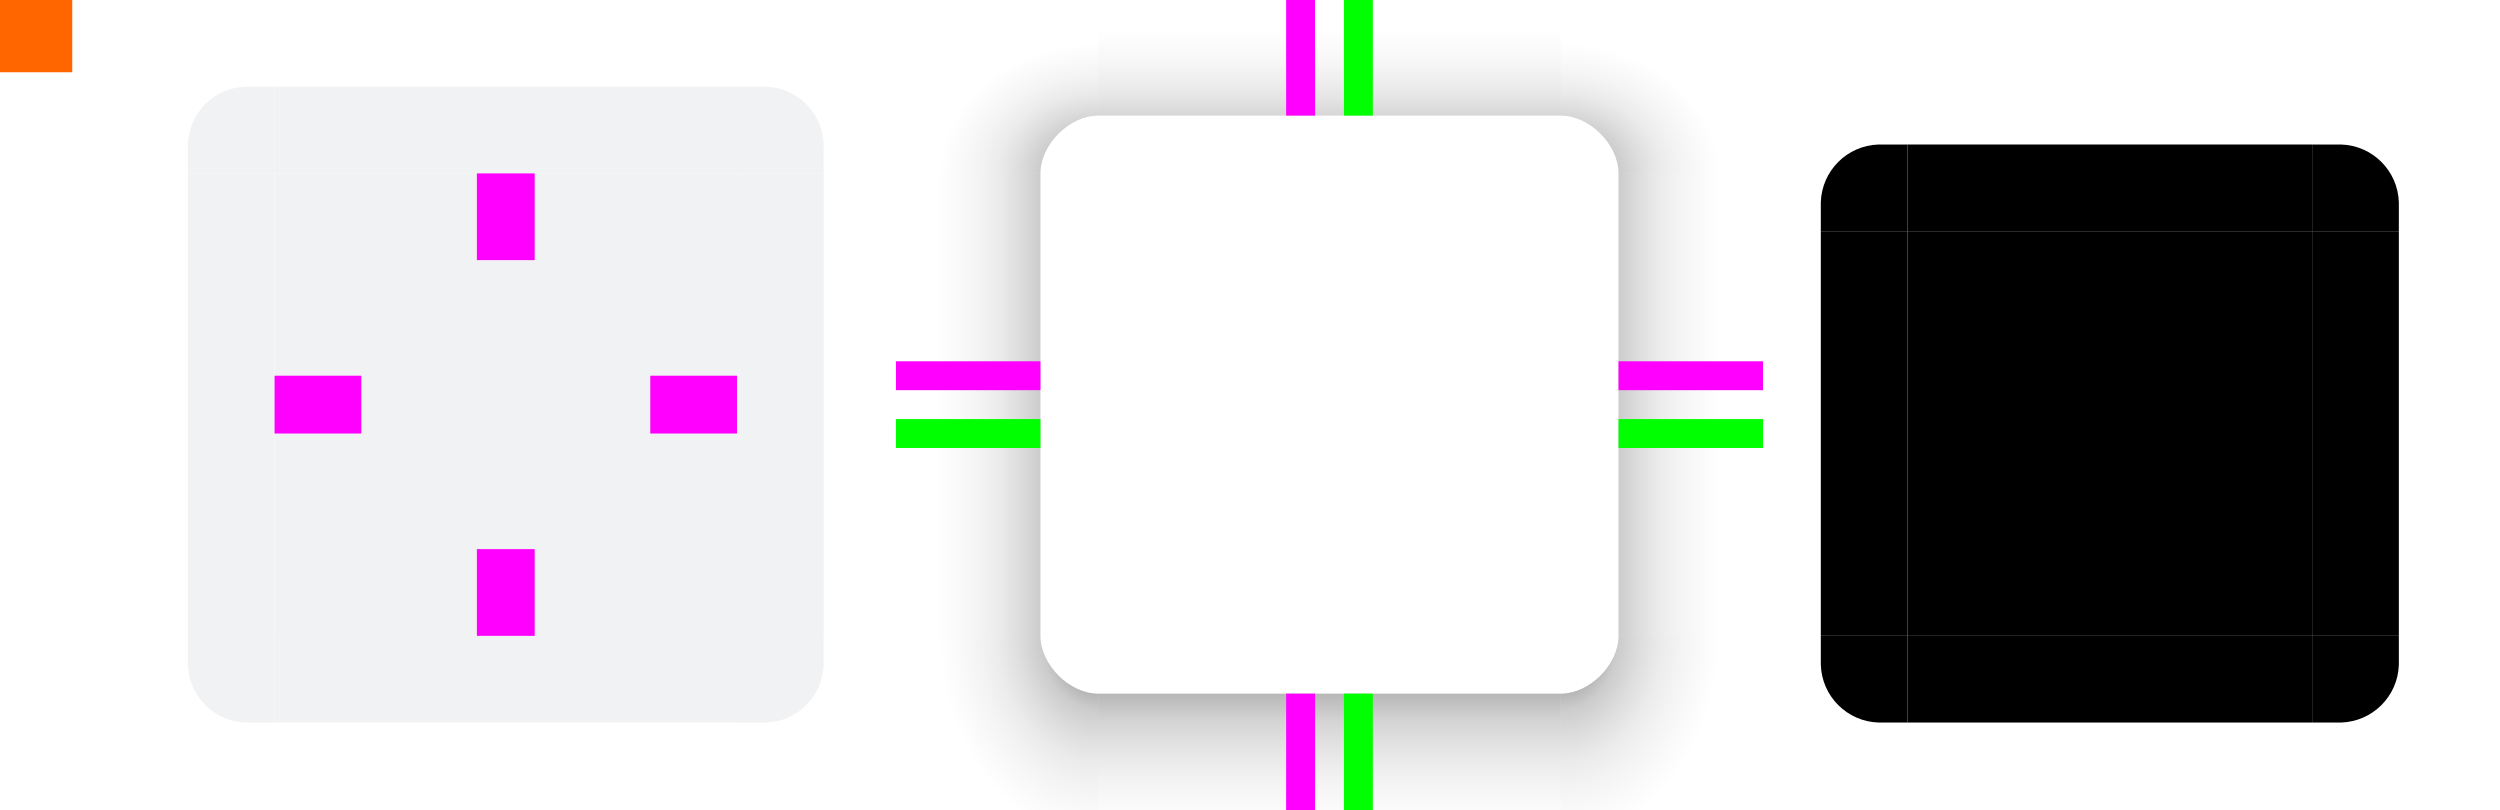
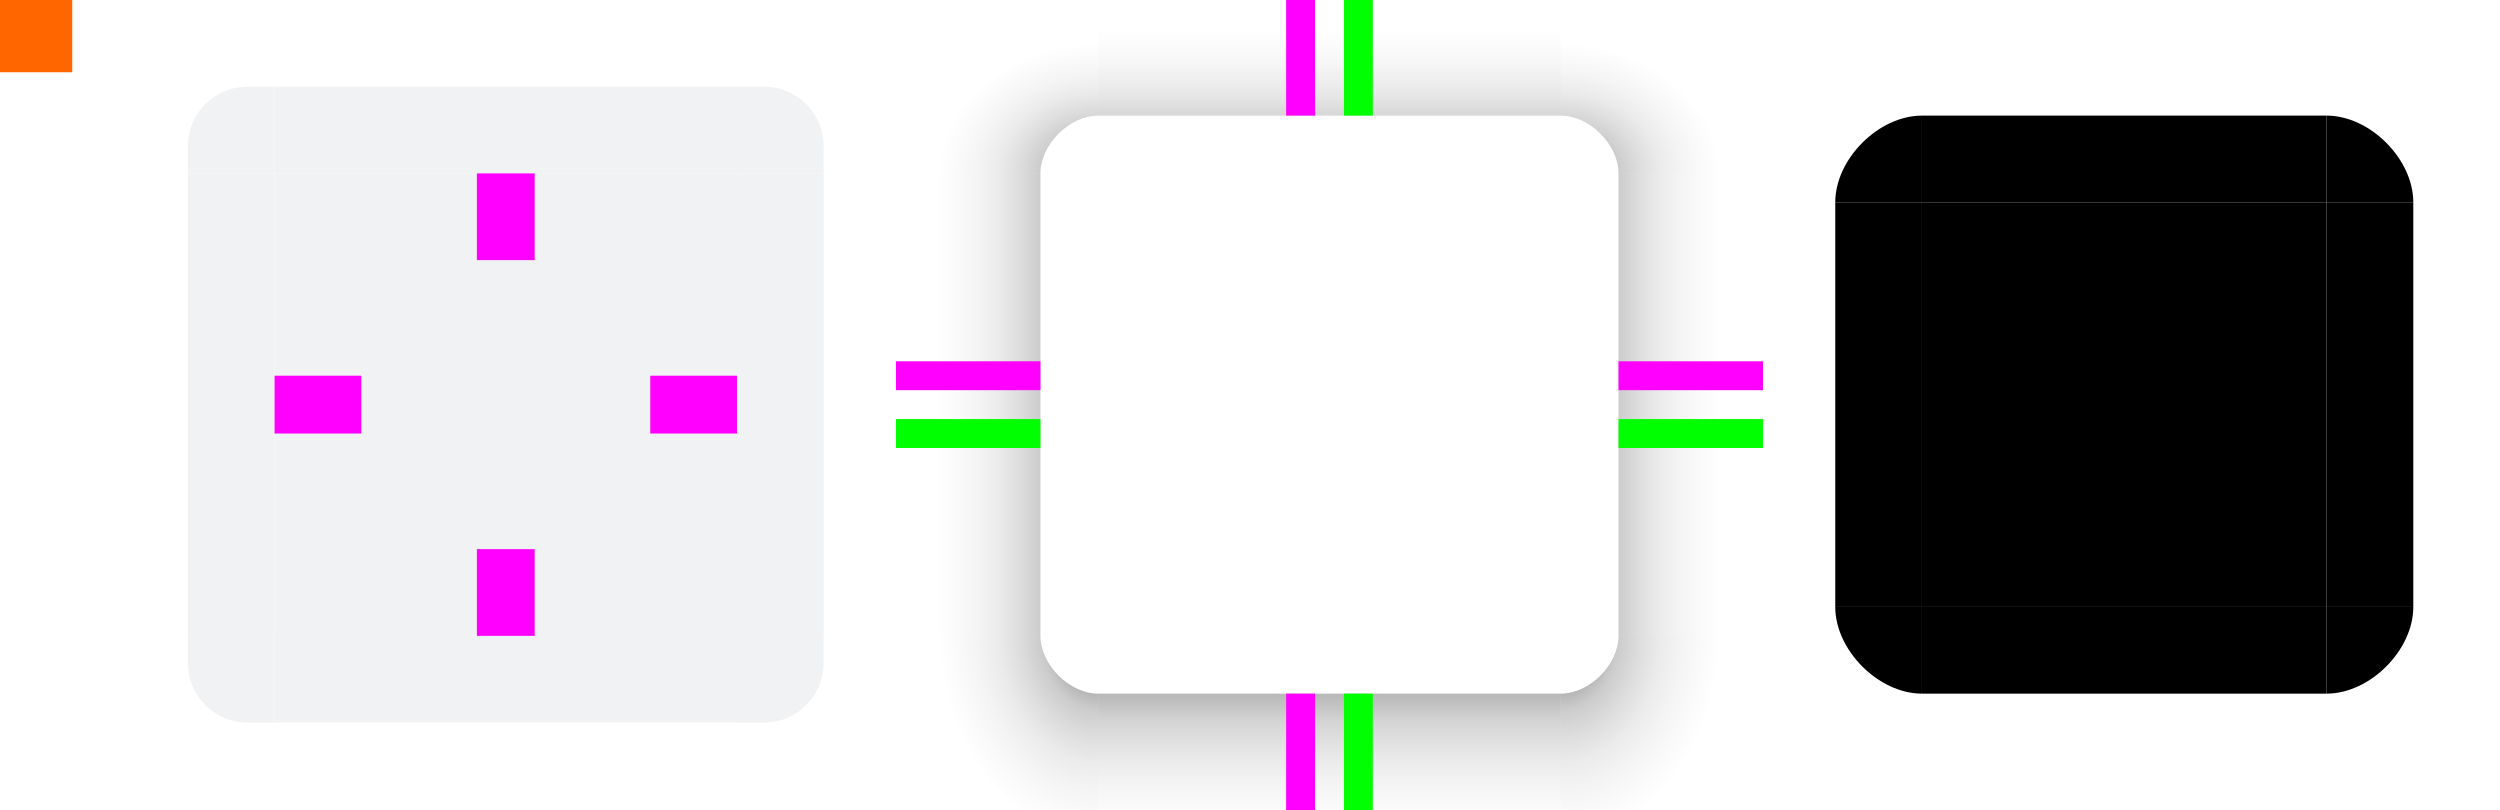
<svg xmlns="http://www.w3.org/2000/svg" xmlns:xlink="http://www.w3.org/1999/xlink" width="173" height="56" viewBox="0 0 173 56" id="svg2" version="1.1">
  <style type="text/css" id="current-color-scheme">
      .ColorScheme-Text {
        color:#31363b;
        stop-color:#31363b;
      }
      .ColorScheme-Background {
        color:#eff0f1;
        stop-color:#eff0f1;
      }
      .ColorScheme-Highlight {
        color:#3daee9;
        stop-color:#3daee9;
      }
      .ColorScheme-ViewText {
        color:#31363b;
        stop-color:#31363b;
      }
      .ColorScheme-ViewBackground {
        color:#fcfcfc;
        stop-color:#fcfcfc;
      }
      .ColorScheme-ViewHover {
        color:#93cee9;
        stop-color:#93cee9;
      }
      .ColorScheme-ViewFocus{
        color:#3daee9;
        stop-color:#3daee9;
      }
      .ColorScheme-ButtonText {
        color:#31363b;
        stop-color:#31363b;
      }
      .ColorScheme-ButtonBackground {
        color:#eff0f1;
        stop-color:#eff0f1;
      }
      .ColorScheme-ButtonHover {
        color:#93cee9;
        stop-color:#93cee9;
      }
      .ColorScheme-ButtonFocus{
        color:#3daee9;
        stop-color:#3daee9;
      }
      </style>
  <defs id="defs4">
    <style type="text/css" id="style22">
      .ColorScheme-Text {
        color:#31363b;
      }
      .ColorScheme-Background {
        color:#eff0f1;
      }
      .ColorScheme-Highlight {
        color:#3daee9;
      }
      .ColorScheme-ViewText {
        color:#31363b;
      }
      .ColorScheme-ViewBackground {
        color:#fcfcfc;
      }
      .ColorScheme-ViewHover {
        color:#93cee9;
      }
      .ColorScheme-ViewFocus{
        color:#3daee9;
      }
      .ColorScheme-ButtonText {
        color:#31363b;
      }
      .ColorScheme-ButtonBackground {
        color:#eff0f1;
      }
      .ColorScheme-ButtonHover {
        color:#93cee9;
      }
      .ColorScheme-ButtonFocus{
        color:#3daee9;
      }
      </style>
    <style id="current-color-scheme-2" type="text/css">
      .ColorScheme-Text {
        color:#7B7C7E;
      }
      .ColorScheme-Background{
        color:#EFF0F1;
      }
      .ColorScheme-Highlight{
        color:#3DAEE6;
      }
      .ColorScheme-ViewText {
        color:#7B7C7E;
      }
      .ColorScheme-ViewBackground{
        color:#FCFCFC;
      }
      .ColorScheme-ViewHover {
        color:#3DAEE6;
      }
      .ColorScheme-ViewFocus{
        color:#1E92FF;
      }
      .ColorScheme-ButtonText {
        color:#7B7C7E;
      }
      .ColorScheme-ButtonBackground{
        color:#EFF0F1;
      }
      .ColorScheme-ButtonHover {
        color:#3DAEE6;
      }
      .ColorScheme-ButtonFocus{
        color:#1E92FF;
      }
</style>
    <linearGradient id="linearGradient3828-0">
      <stop id="stop3830-7" offset="0" style="stop-color:#232629;stop-opacity:0.239" />
      <stop style="stop-color:#1a1c1e;stop-opacity:0.239" offset="0.33" id="stop3836-9" />
      <stop style="stop-color:#111314;stop-opacity:0.098" offset="0.66" id="stop3832-0" />
      <stop id="stop3834-0" offset="1" style="stop-color:#000000;stop-opacity:0;" />
    </linearGradient>
    <linearGradient id="linearGradient3809-3">
      <stop id="stop3811-1" offset="0" style="stop-color:#232629;stop-opacity:0.239;" />
      <stop style="stop-color:#111314;stop-opacity:0.098;" offset="0.5" id="stop3817-3" />
      <stop id="stop3815-2" offset="1" style="stop-color:#000000;stop-opacity:0;" />
    </linearGradient>
    <linearGradient xlink:href="#linearGradient2457" id="linearGradient2429" gradientUnits="userSpaceOnUse" gradientTransform="matrix(4.31943,0,0,3.455571,787.6488,-766.2861)" x1="27.715" y1="195.13" x2="29.104" y2="195.13" />
    <linearGradient id="linearGradient2457">
      <stop style="stop-color:#000000;stop-opacity:0" offset="0" id="stop2445" />
      <stop style="stop-color:#000000;stop-opacity:0.016" offset="0.2" id="stop2447" />
      <stop style="stop-color:#000000;stop-opacity:0.035" offset="0.4" id="stop2449" />
      <stop style="stop-color:#000000;stop-opacity:0.067" offset="0.6" id="stop2451" />
      <stop style="stop-color:#000000;stop-opacity:0.102" offset="0.8" id="stop2453" />
      <stop style="stop-color:#000000;stop-opacity:0.161" offset="1" id="stop2455" />
    </linearGradient>
    <linearGradient xlink:href="#linearGradient2597" id="linearGradient2477" gradientUnits="userSpaceOnUse" gradientTransform="matrix(7.559086,0,0,3.455568,-1173.363,-582.2857)" x1="27.781" y1="194.998" x2="29.104" y2="194.998" />
    <linearGradient id="linearGradient2597">
      <stop style="stop-color:#000000;stop-opacity:0" offset="0" id="stop2585" />
      <stop style="stop-color:#000000;stop-opacity:0.016" offset="0.2" id="stop2587" />
      <stop style="stop-color:#000000;stop-opacity:0.047" offset="0.4" id="stop2589" />
      <stop style="stop-color:#000000;stop-opacity:0.098" offset="0.6" id="stop2591" />
      <stop style="stop-color:#000000;stop-opacity:0.165" offset="0.8" id="stop2593" />
      <stop style="stop-color:#000000;stop-opacity:0.282" offset="1" id="stop2595" />
    </linearGradient>
    <linearGradient xlink:href="#linearGradient2407" id="linearGradient2425" gradientUnits="userSpaceOnUse" gradientTransform="matrix(5.399308,0,0,3.455566,-269.1425,-1607.648)" x1="27.808" y1="195.13" x2="29.104" y2="195.13" />
    <linearGradient id="linearGradient2407">
      <stop style="stop-color:#000000;stop-opacity:0" offset="0" id="stop2403" />
      <stop style="stop-color:#000000;stop-opacity:0.02" offset="0.2" id="stop2417" />
      <stop style="stop-color:#000000;stop-opacity:0.043" offset="0.4" id="stop2415" />
      <stop style="stop-color:#000000;stop-opacity:0.078" offset="0.6" id="stop2413" />
      <stop style="stop-color:#000000;stop-opacity:0.133" offset="0.8" id="stop2411" />
      <stop style="stop-color:#000000;stop-opacity:0.2" offset="1" id="stop2405" />
    </linearGradient>
    <linearGradient xlink:href="#linearGradient2407" id="linearGradient2409" x1="27.781" y1="194.998" x2="29.104" y2="194.998" gradientUnits="userSpaceOnUse" gradientTransform="matrix(5.399332,0,0,3.455558,-85.14303,259.0784)" />
    <radialGradient xlink:href="#linearGradient2559" id="radialGradient2563" gradientUnits="userSpaceOnUse" gradientTransform="matrix(1.415953e-7,10.58267,-8.314997,4.9244435e-6,1702.127,626.4281)" cx="30.515" cy="191.717" fx="30.515" fy="191.717" r="1.323" />
    <linearGradient id="linearGradient2559">
      <stop style="stop-color:#000000;stop-opacity:0.604" offset="0" id="stop2545" />
      <stop style="stop-color:#000000;stop-opacity:0.2" offset="0.365" id="stop2547" />
      <stop style="stop-color:#000000;stop-opacity:0.133" offset="0.496" id="stop2549" />
      <stop style="stop-color:#000000;stop-opacity:0.078" offset="0.626" id="stop2551" />
      <stop style="stop-color:#000000;stop-opacity:0.043" offset="0.76" id="stop2553" />
      <stop style="stop-color:#000000;stop-opacity:0.02" offset="0.88" id="stop2555" />
      <stop style="stop-color:#000000;stop-opacity:0;" offset="1" id="stop2557" />
    </linearGradient>
    <radialGradient xlink:href="#linearGradient2559" id="radialGradient1237" gradientUnits="userSpaceOnUse" gradientTransform="matrix(-1.415953e-7,10.58267,8.314997,4.9244435e-6,-1518.127,626.4282)" cx="30.515" cy="191.717" fx="30.515" fy="191.717" r="1.323" />
    <radialGradient xlink:href="#linearGradient2559" id="radialGradient1241" gradientUnits="userSpaceOnUse" gradientTransform="matrix(-3.0136119e-5,-6.803094,8.314997,-3.9925258e-5,-1518.126,1124.968)" cx="30.515" cy="191.717" fx="30.515" fy="191.717" r="1.323" />
    <radialGradient xlink:href="#linearGradient2559" id="radialGradient1301" gradientUnits="userSpaceOnUse" gradientTransform="matrix(3.0136119e-5,-6.803094,-8.314997,-3.9925258e-5,1702.126,1124.968)" cx="30.515" cy="191.717" fx="30.515" fy="191.717" r="1.323" />
  </defs>
  <g id="layer1" transform="translate(0,-904.3622)">
    <rect style="opacity:1;fill:#ff6600;fill-opacity:1;stroke:none" id="hint-tile-center" width="5" height="5" x="0" y="904.362" />
    <g id="top">
      <rect y="-51" x="-916.362" height="32" width="6" id="rect4152" style="opacity:0.85;fill:currentColor;fill-opacity:1;stroke:none" transform="matrix(0,-1,-1,0,0,0)" class="ColorScheme-Background" />
    </g>
    <g id="bottom">
      <rect transform="matrix(0,1,-1,0,0,0)" style="opacity:0.85;fill:currentColor;fill-opacity:1;stroke:none" id="rect4148" width="6" height="32" x="948.362" y="-51" class="ColorScheme-Background" />
    </g>
    <g id="left">
      <rect transform="scale(-1,1)" style="opacity:0.85;fill:currentColor;fill-opacity:1;stroke:none" id="rect4144" width="6" height="32" x="-19" y="916.362" class="ColorScheme-Background" />
    </g>
    <g id="right">
      <rect y="916.362" x="51" height="32" width="6" id="rect4140" style="opacity:0.85;fill:currentColor;fill-opacity:1;stroke:none" class="ColorScheme-Background" />
    </g>
    <g id="center">
      <rect y="916.362" x="19" height="32" width="32" id="rect4401" style="opacity:1;fill:none;fill-opacity:1;stroke:none" />
      <rect style="opacity:0.85;fill:currentColor;fill-opacity:1;stroke:none" id="rect4138" width="32" height="32" x="19" y="916.362" class="ColorScheme-Background" />
    </g>
    <rect style="fill:#ff00ff;fill-opacity:1;stroke:none" id="hint-top-margin" width="4" height="6" x="33" y="916.362" />
    <rect y="942.362" x="33" height="6" width="4" id="hint-bottom-margin" style="fill:#ff00ff;fill-opacity:1;stroke:none" />
    <rect y="-51" x="930.362" height="6" width="4" id="hint-right-margin" style="fill:#ff00ff;fill-opacity:1;stroke:none" transform="matrix(0,1,-1,0,0,0)" />
    <rect style="fill:#ff00ff;fill-opacity:1;stroke:none" id="hint-left-margin" width="4" height="6" x="930.362" y="-25" transform="matrix(0,1,-1,0,0,0)" />
    <rect style="fill:#00ff00;fill-opacity:1;stroke:none" id="hint-top-inset" width="4" height="0" x="33" y="904.362" />
    <rect y="954.362" x="33" height="0" width="4" id="hint-bottom-inset" style="fill:#00ff00;fill-opacity:1;stroke:none" />
    <rect y="-63" x="930.362" height="0" width="4" id="hint-right-inset" style="fill:#00ff00;fill-opacity:1;stroke:none" transform="matrix(0,1,-1,0,0,0)" />
    <rect style="fill:#00ff00;fill-opacity:1;stroke:none" id="hint-left-inset" width="4" height="0" x="930.362" y="-13" transform="matrix(0,1,-1,0,0,0)" />
    <text id="text4270" y="134.595" x="195.142" style="font-style:normal;font-variant:normal;font-weight:bold;font-stretch:normal;font-size:14px;line-height:125%;font-family:'Gill Sans';text-align:justify;writing-mode:lr-tb;text-anchor:start;fill:#000000;fill-opacity:1;stroke:none" xml:space="preserve" />
    <g style="opacity:0.979" transform="matrix(-0.75,0,0,0.75,130.3076,670.8414)" id="g3041" />
-     <rect y="914.362" x="132" height="6" width="28" style="opacity:1;fill:#000000;fill-opacity:1;stroke:none;stroke-width:0.928;stroke-linecap:round;stroke-linejoin:round;stroke-miterlimit:4;stroke-dasharray:none;stroke-dashoffset:0;stroke-opacity:1;paint-order:normal" id="mask-top" />
-     <rect y="920.362" x="132" height="28" width="28" style="opacity:1;fill:#000000;fill-opacity:1;stroke:none;stroke-width:2.005;stroke-linecap:round;stroke-linejoin:round;stroke-miterlimit:4;stroke-dasharray:none;stroke-dashoffset:0;stroke-opacity:1;paint-order:normal" id="mask-center" />
-     <rect transform="scale(1,-1)" y="-954.362" x="132" height="6" width="28" style="opacity:1;fill:#000000;fill-opacity:1;stroke:none;stroke-width:0.928;stroke-linecap:round;stroke-linejoin:round;stroke-miterlimit:4;stroke-dasharray:none;stroke-dashoffset:0;stroke-opacity:1;paint-order:normal" id="mask-bottom" />
-     <rect transform="rotate(90)" y="-132" x="920.362" height="6" width="28" style="opacity:1;fill:#000000;fill-opacity:1;stroke:none;stroke-width:0.928;stroke-linecap:round;stroke-linejoin:round;stroke-miterlimit:4;stroke-dasharray:none;stroke-dashoffset:0;stroke-opacity:1;paint-order:normal" id="mask-left" />
-     <rect transform="rotate(90)" y="-166" x="920.362" height="6" width="28" style="opacity:1;fill:#000000;fill-opacity:1;stroke:none;stroke-width:0.928;stroke-linecap:round;stroke-linejoin:round;stroke-miterlimit:4;stroke-dasharray:none;stroke-dashoffset:0;stroke-opacity:1;paint-order:normal" id="mask-right" />
    <path class="ColorScheme-Background" style="opacity:0.85;fill:currentColor;stroke-width:2" d="m 17,910.362 c -2.183,0.067 -3.933,1.817 -4,4 v 2 h 6 v -6 z" id="topleft" />
    <path id="topright" d="m 57,914.362 c -0.067,-2.183 -1.817,-3.933 -4,-4 h -2 v 6 h 6 z" style="opacity:0.85;fill:currentColor;stroke-width:2" class="ColorScheme-Background" />
    <path class="ColorScheme-Background" style="opacity:0.85;fill:currentColor;stroke-width:2" d="m 53,954.362 c 2.183,-0.067 3.933,-1.817 4,-4 v -2 h -6 v 6 z" id="bottomright" />
    <path id="bottomleft" d="m 13,950.362 c 0.067,2.183 1.817,3.933 4,4 h 2 v -6 h -6 z" style="opacity:0.85;fill:currentColor;stroke-width:2" class="ColorScheme-Background" />
-     <path style="opacity:1;fill:#000000;fill-opacity:1;stroke-width:2" d="m 126,950.362 c 0.067,2.183 1.817,3.933 4,4 h 2 v -6 h -6 z" id="mask-bottomleft" />
-     <path id="mask-bottomright" d="m 162,954.362 c 2.183,-0.067 3.933,-1.817 4,-4 v -2 h -6 v 6 z" style="opacity:1;fill:#000000;fill-opacity:1;stroke-width:2" />
-     <path style="opacity:1;fill:#000000;fill-opacity:1;stroke-width:2" d="m 166,918.362 c -0.067,-2.183 -1.817,-3.933 -4,-4 h -2 v 6 h 6 z" id="mask-topright" />
-     <path id="mask-topleft" d="m 130,914.362 c -2.183,0.067 -3.933,1.817 -4,4 v 2 h 6 v -6 z" style="opacity:1;fill:#000000;fill-opacity:1;stroke-width:2" />
    <g id="g2554" transform="translate(0,-1.00004)">
      <g id="shadow-center" transform="translate(56.93931,1)">
        <rect style="opacity:1;fill:none;fill-opacity:1;stroke:none" id="rect4908" width="32" height="32" x="19" y="916.362" />
        <rect y="916.362" x="19" height="32" width="32" id="rect4910" style="opacity:1;fill:none;fill-opacity:1;stroke:none" />
      </g>
      <rect style="fill:url(#linearGradient2429);fill-opacity:1;stroke-width:1.024;stroke-linecap:round;stroke-linejoin:bevel" id="shadow-top" width="10" height="32" x="903.362" y="-108" ry="0" transform="rotate(90)" />
      <rect y="903.362" x="89" height="10" width="2" id="shadow-hint-top-margin" style="fill:#ff00ff;fill-opacity:1;stroke:none;stroke-width:0.823" />
      <rect style="fill:url(#linearGradient2477);fill-opacity:1;stroke-width:1.354;stroke-linecap:round;stroke-linejoin:bevel" id="shadow-bottom" width="10" height="32" x="-963.362" y="76" ry="0" transform="rotate(-90)" />
      <rect style="fill:#ff00ff;fill-opacity:1;stroke:none;stroke-width:0.816" id="shadow-hint-bottom-margin" width="2" height="10" x="89" y="953.362" />
      <rect style="fill:url(#linearGradient2425);fill-opacity:1;stroke-width:1.145;stroke-linecap:round;stroke-linejoin:bevel" id="shadow-right" width="10" height="32" x="-122" y="-949.362" ry="0" transform="scale(-1)" />
      <rect transform="rotate(90)" style="fill:#ff00ff;fill-opacity:1;stroke:none;stroke-width:0.816" id="shadow-hint-right-margin" width="2" height="10" x="930.362" y="-122" />
      <rect style="fill:url(#linearGradient2409);fill-opacity:1;stroke-width:1.145;stroke-linecap:round;stroke-linejoin:bevel" id="shadow-left" width="10" height="32" x="62" y="917.362" ry="0" />
      <rect transform="rotate(90)" y="-72" x="930.362" height="10" width="2" id="shadow-hint-left-margin" style="fill:#ff00ff;fill-opacity:1;stroke:none;stroke-width:0.816" />
      <rect y="903.362" x="93" height="10" width="2" id="shadow-hint-top-inset" style="fill:#00ff00;fill-opacity:1;stroke:none;stroke-width:0.816" />
      <rect style="fill:#00ff00;fill-opacity:1;stroke:none;stroke-width:0.816" id="shadow-hint-bottom-inset" width="2" height="10" x="93" y="953.362" />
      <rect transform="rotate(90)" style="fill:#00ff00;fill-opacity:1;stroke:none;stroke-width:0.817" id="shadow-hint-right-inset" width="2" height="10" x="934.362" y="-122" />
      <rect transform="rotate(90)" y="-72" x="934.362" height="10" width="2" id="shadow-hint-left-inset" style="fill:#00ff00;fill-opacity:1;stroke:none;stroke-width:0.817" />
      <path style="fill:url(#radialGradient2563);fill-opacity:1;stroke:none;stroke-width:1.25px;stroke-linecap:butt;stroke-linejoin:miter;stroke-opacity:1" d="m 112,949.362 c 0,2 -2,4 -4,4 v 10 c 6.89,0 14,-7.147 14,-14 z" id="shadow-bottomright" />
      <path style="fill:url(#radialGradient1237);fill-opacity:1;stroke:none;stroke-width:1.25px;stroke-linecap:butt;stroke-linejoin:miter;stroke-opacity:1" d="m 72,949.362 c 0,2 2,4 4,4 v 10 c -6.89,0 -14,-7.147 -14,-14 z" id="shadow-bottomleft" />
      <path style="fill:url(#radialGradient1241);fill-opacity:1;stroke:none;stroke-width:1.25px;stroke-linecap:butt;stroke-linejoin:miter;stroke-opacity:1" d="m 72,917.362 c 0,-2 2,-4 4,-4 v -10 c -6.89,0 -14,7.147 -14,14 z" id="shadow-topleft" />
      <path style="fill:url(#radialGradient1301);fill-opacity:1;stroke:none;stroke-width:1.25px;stroke-linecap:butt;stroke-linejoin:miter;stroke-opacity:1" d="m 112,917.362 c 0,-2 -2,-4 -4,-4 V 903.362 c 6.89,0 14,7.147 14,14 z" id="shadow-topright" />
      <rect y="-63" x="930.362" height="1e-06" width="4" id="hint-right-inset-36" style="fill:#00ff00;fill-opacity:1;stroke:none" transform="rotate(90)" />
      <rect y="-60" x="931.362" height="1e-06" width="4" id="hint-right-inset-3" style="fill:#00ff00;fill-opacity:1;stroke:none" transform="rotate(90)" />
    </g>
+     <rect y="912.362" x="133" height="6" width="28" style="fill:#000000;fill-opacity:1;stroke:none;stroke-width:0.928;stroke-linecap:round;stroke-linejoin:round;stroke-miterlimit:4;stroke-dasharray:none;stroke-dashoffset:0;stroke-opacity:1;paint-order:normal" id="mask-top" />
+     <rect y="918.362" x="133" height="28" width="28" style="fill:#000000;fill-opacity:1;stroke:none;stroke-width:2.005;stroke-linecap:round;stroke-linejoin:round;stroke-miterlimit:4;stroke-dasharray:none;stroke-dashoffset:0;stroke-opacity:1;paint-order:normal" id="mask-center" />
+     <rect transform="scale(1,-1)" y="-952.362" x="133" height="6" width="28" style="fill:#000000;fill-opacity:1;stroke:none;stroke-width:0.928;stroke-linecap:round;stroke-linejoin:round;stroke-miterlimit:4;stroke-dasharray:none;stroke-dashoffset:0;stroke-opacity:1;paint-order:normal" id="mask-bottom" />
+     <rect transform="rotate(90)" y="-133" x="918.362" height="6" width="28" style="fill:#000000;fill-opacity:1;stroke:none;stroke-width:0.928;stroke-linecap:round;stroke-linejoin:round;stroke-miterlimit:4;stroke-dasharray:none;stroke-dashoffset:0;stroke-opacity:1;paint-order:normal" id="mask-left" />
+     <rect transform="rotate(90)" y="-167" x="918.362" height="6" width="28" style="fill:#000000;fill-opacity:1;stroke:none;stroke-width:0.928;stroke-linecap:round;stroke-linejoin:round;stroke-miterlimit:4;stroke-dasharray:none;stroke-dashoffset:0;stroke-opacity:1;paint-order:normal" id="mask-right" />
+     <path style="fill:#000000;fill-opacity:1;stroke-width:2" d="m 133,952.362 v -6 h -6 c 0,3 3,6 6,6 z" id="mask-bottomleft" />
+     <path id="mask-bottomright" d="m 167,946.362 h -6 v 6 c 3,4e-5 6,-3 6,-6 z" style="fill:#000000;fill-opacity:1;stroke-width:2" />
+     <path style="fill:#000000;fill-opacity:1;stroke-width:2" d="m 161,912.362 v 6 h 6 c 0,-3 -3,-6 -6,-6 z" id="mask-topright" />
+     <path id="mask-topleft" d="m 127,918.362 h 6 v -6 c -3,4e-5 -6,3 -6,6 z" style="fill:#000000;fill-opacity:1;stroke-width:2" />
  </g>
</svg>
